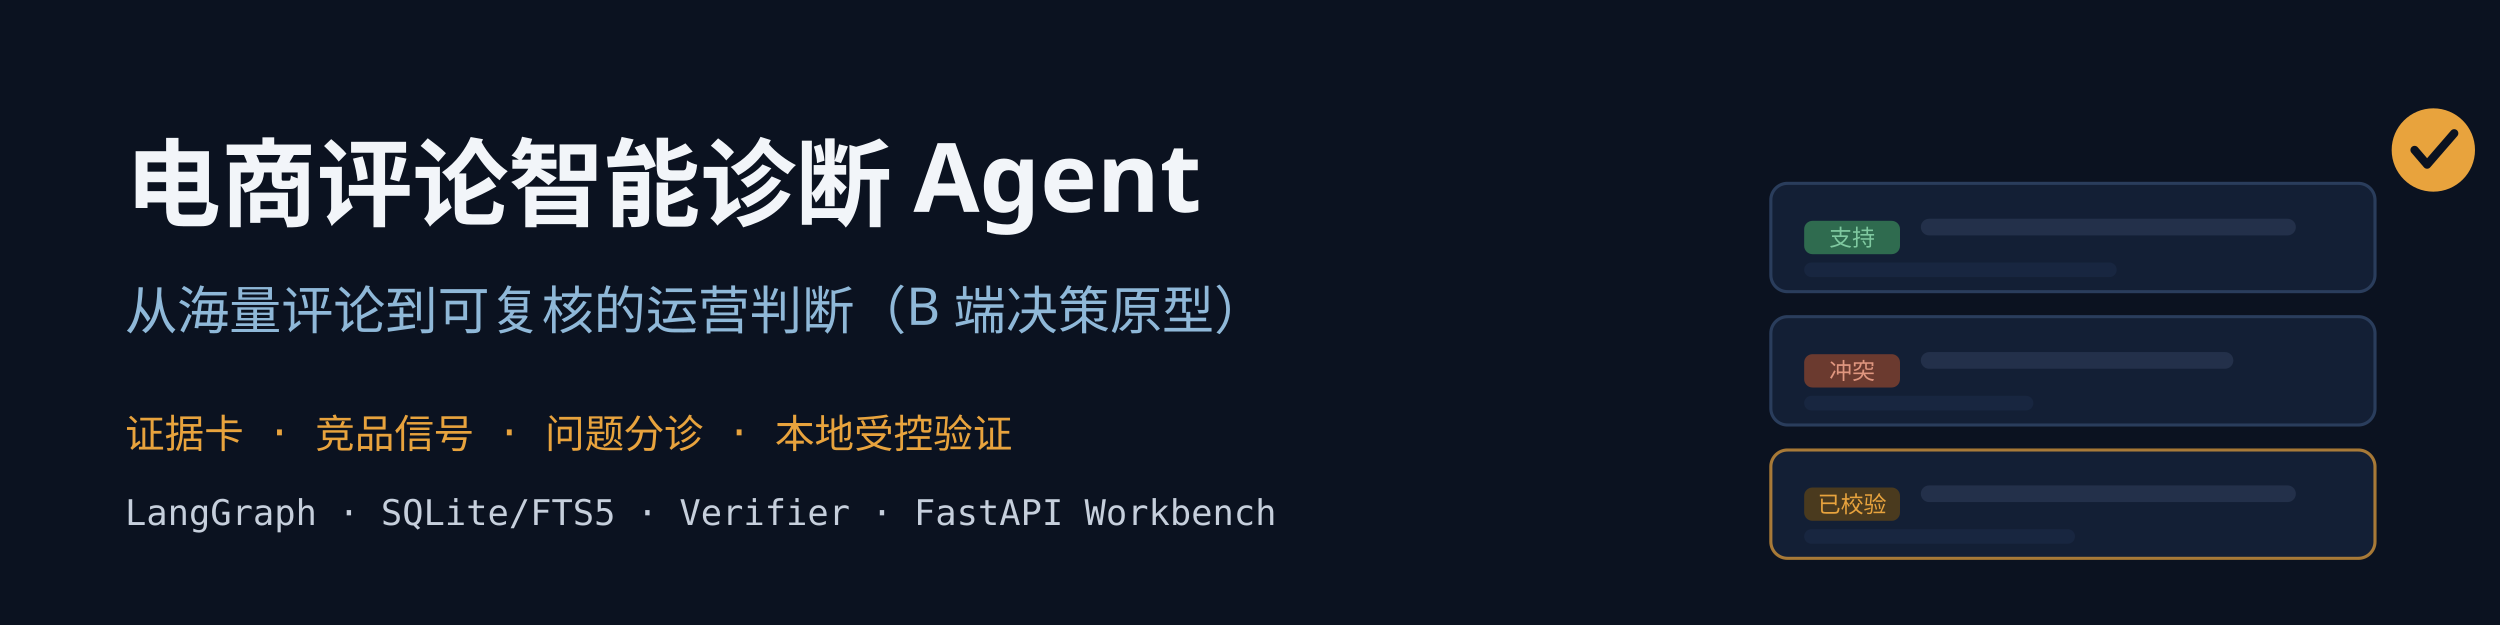
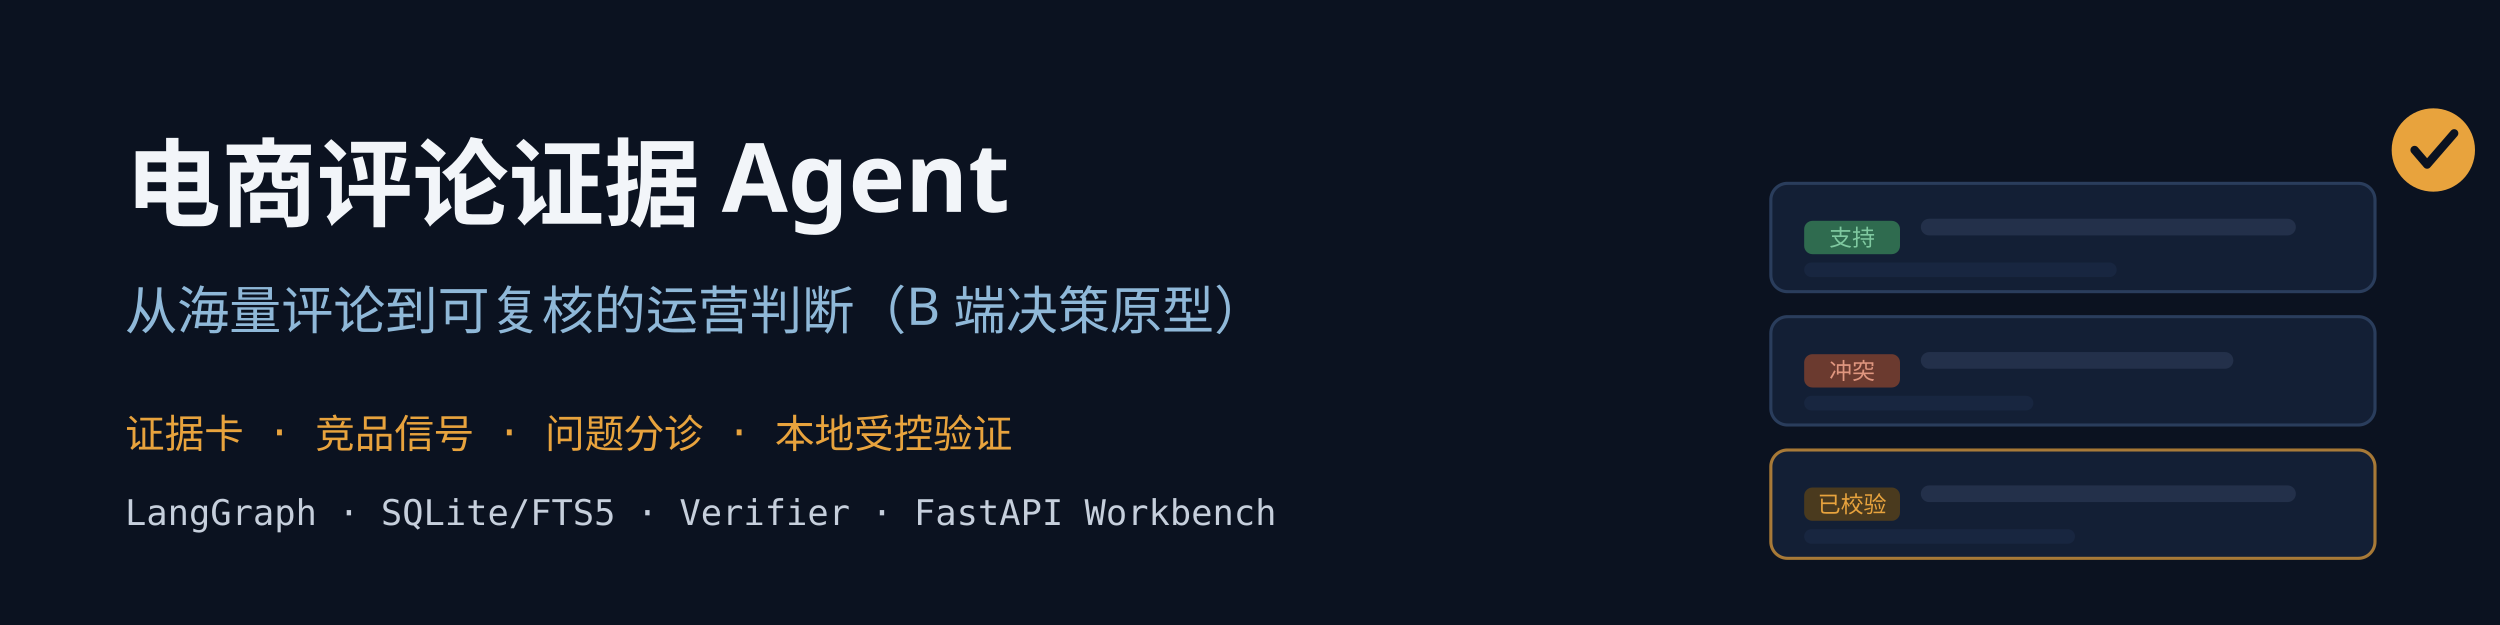
<svg xmlns="http://www.w3.org/2000/svg" width="1200" height="300" font-family="Segoe UI, Microsoft YaHei, PingFang SC, sans-serif">
  <rect width="1200" height="300" fill="#0B1220" />
  <g>
    <rect x="850" y="88" width="290" height="52" rx="8" fill="#131F35" stroke="#2A3D5C" stroke-width="1.5" />
    <rect x="866" y="106" width="46" height="16" rx="4" fill="#2F6B4F" />
    <text x="889" y="118" text-anchor="middle" fill="#7FC9A0" font-size="11" font-family="Cascadia Code, Consolas, monospace">支持</text>
    <rect x="922" y="105" width="180" height="8" rx="4" fill="#23304A" />
    <rect x="866" y="126" width="150" height="7" rx="3.5" fill="#182640" />
    <rect x="850" y="152" width="290" height="52" rx="8" fill="#131F35" stroke="#2A3D5C" stroke-width="1.5" />
    <rect x="866" y="170" width="46" height="16" rx="4" fill="#6B3A2F" />
    <text x="889" y="182" text-anchor="middle" fill="#E0967F" font-size="11" font-family="Cascadia Code, Consolas, monospace">冲突</text>
    <rect x="922" y="169" width="150" height="8" rx="4" fill="#23304A" />
    <rect x="866" y="190" width="110" height="7" rx="3.5" fill="#182640" />
    <rect x="850" y="216" width="290" height="52" rx="8" fill="#131F35" stroke="#E8A33D" stroke-opacity="0.7" stroke-width="1.5" />
    <rect x="866" y="234" width="46" height="16" rx="4" fill="#4A3A1E" />
    <text x="889" y="246" text-anchor="middle" fill="#E8A33D" font-size="11" font-family="Cascadia Code, Consolas, monospace">已校验</text>
    <rect x="922" y="233" width="180" height="8" rx="4" fill="#23304A" />
    <rect x="866" y="254" width="130" height="7" rx="3.5" fill="#182640" />
    <circle cx="1168" cy="72" r="20" fill="#E8A33D" />
    <path d="M 1159 72 L 1165 79 L 1178 64" stroke="#0B1220" stroke-width="4" fill="none" stroke-linecap="round" stroke-linejoin="round" />
  </g>
-   <text x="60" y="105" fill="#F2F5F9" font-size="46" font-weight="bold">电商评论智能诊断 Agent</text>
+   <text x="60" y="105" fill="#F2F5F9" font-size="46" font-weight="bold">电商评论证据 Agent</text>
  <text x="60" y="158" fill="#8FB8D8" font-size="25">从海量评论到可复核的运营判断（B 端决策原型）</text>
  <text x="60" y="215" fill="#E8A33D" font-size="19" font-family="Cascadia Code, Consolas, monospace">证据卡 · 竞品信号 · 问题分诊 · 本地受控验证</text>
  <text x="60" y="252" fill="#C6CFDC" font-size="17" font-family="Cascadia Code, Consolas, monospace">LangGraph · SQLite/FTS5 · Verifier · FastAPI Workbench</text>
</svg>
